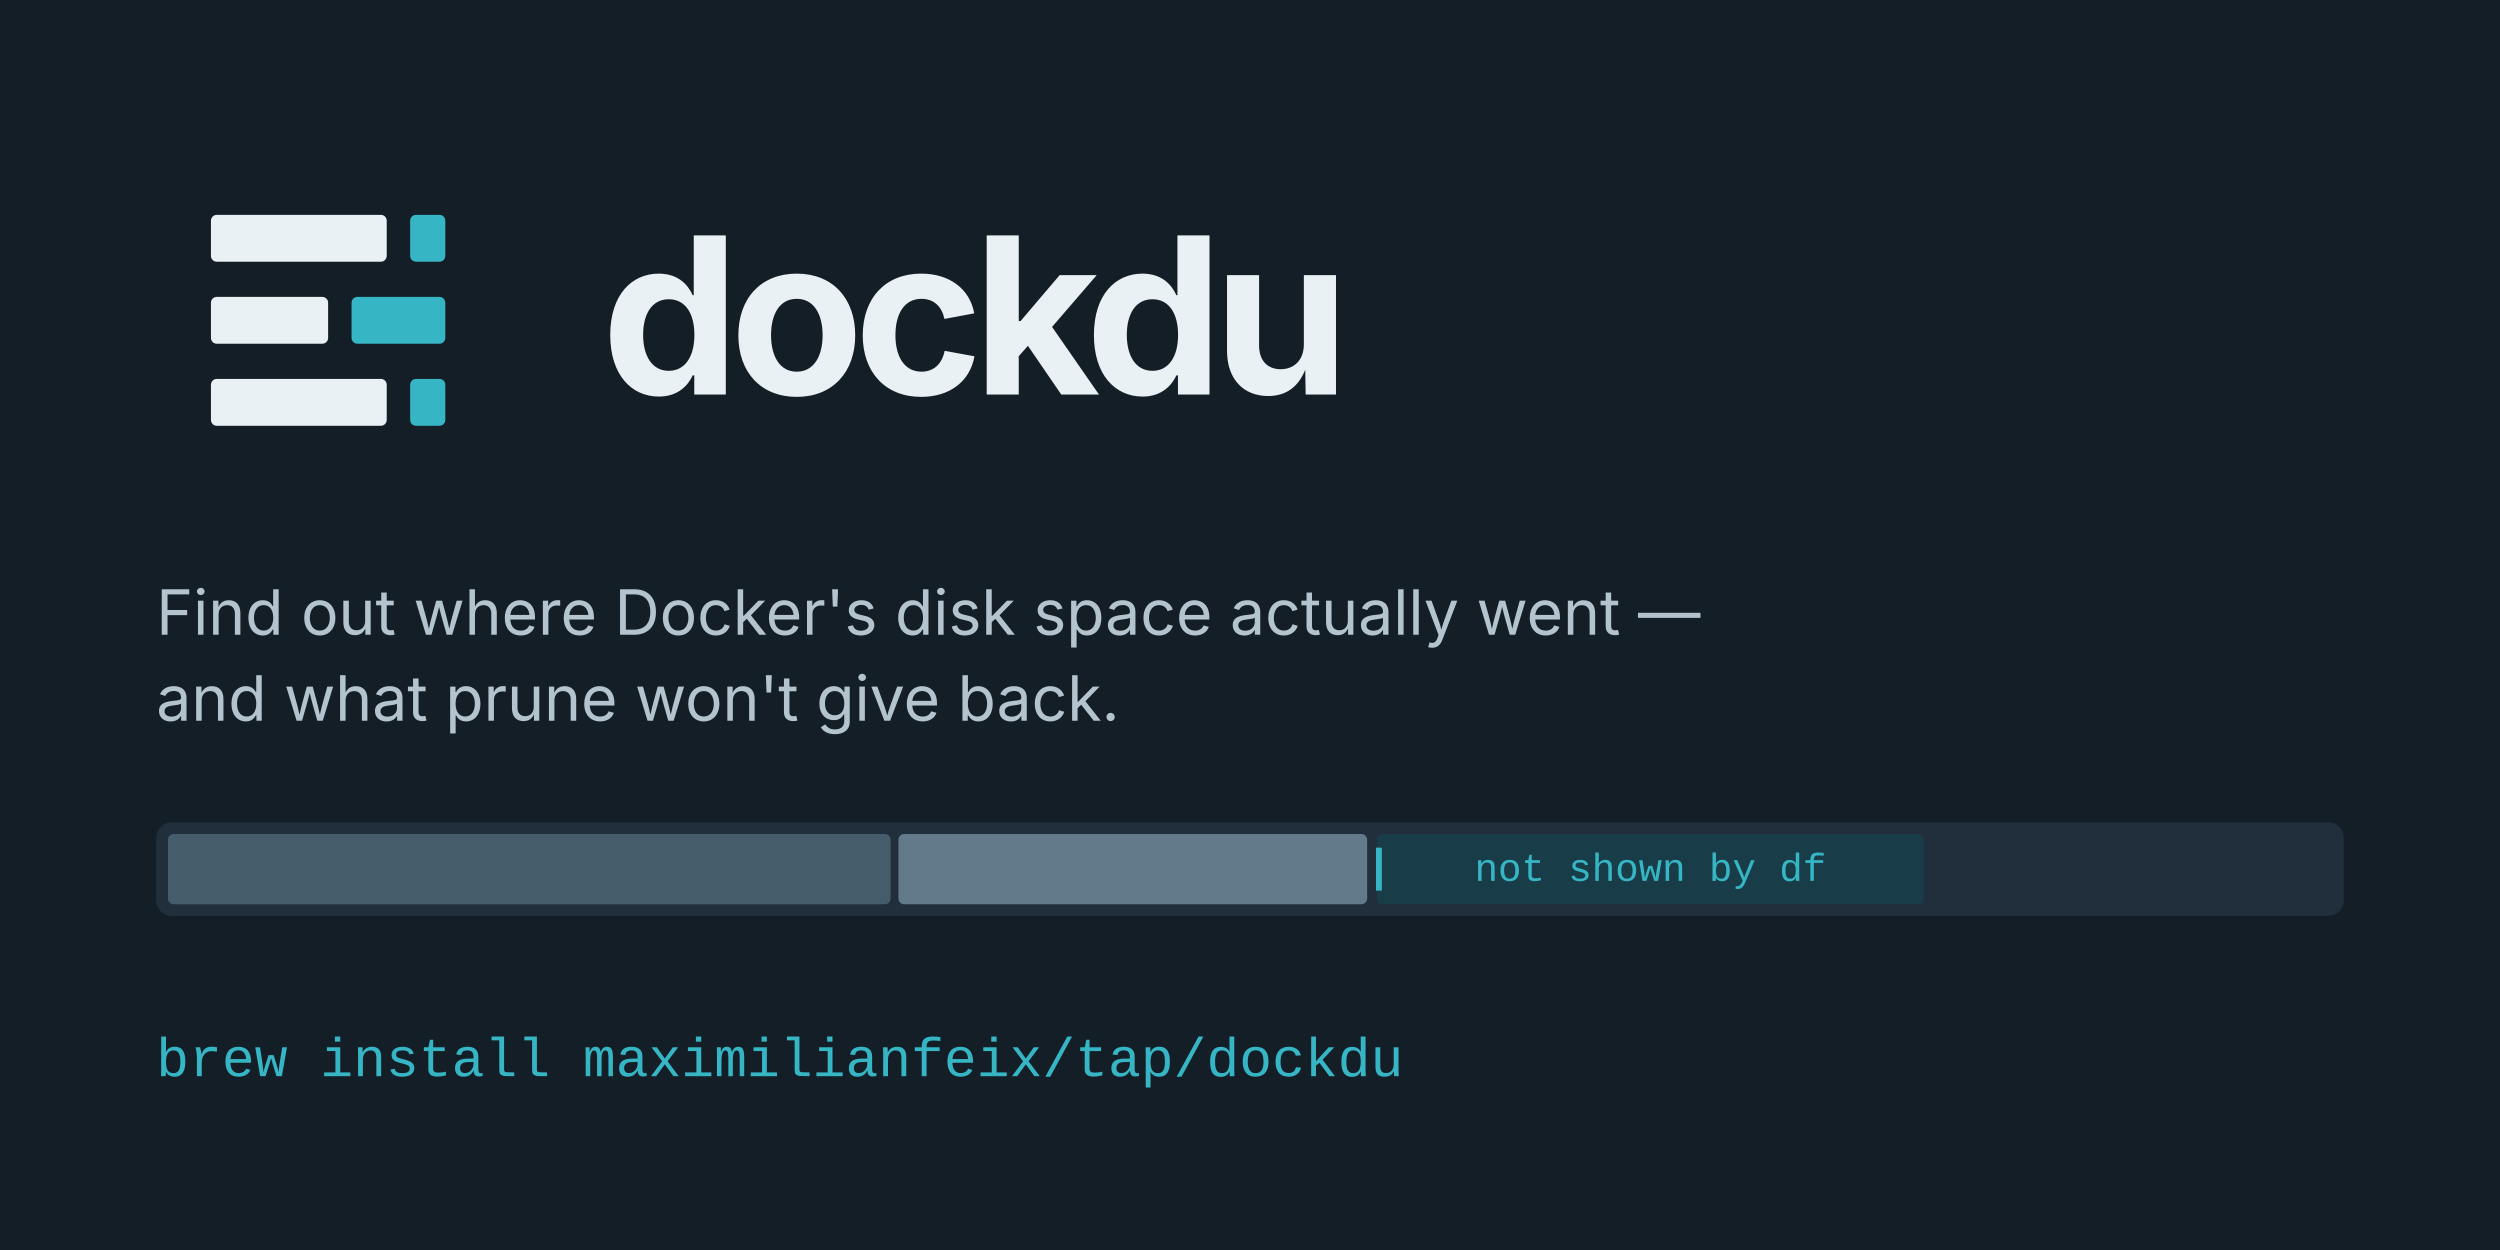
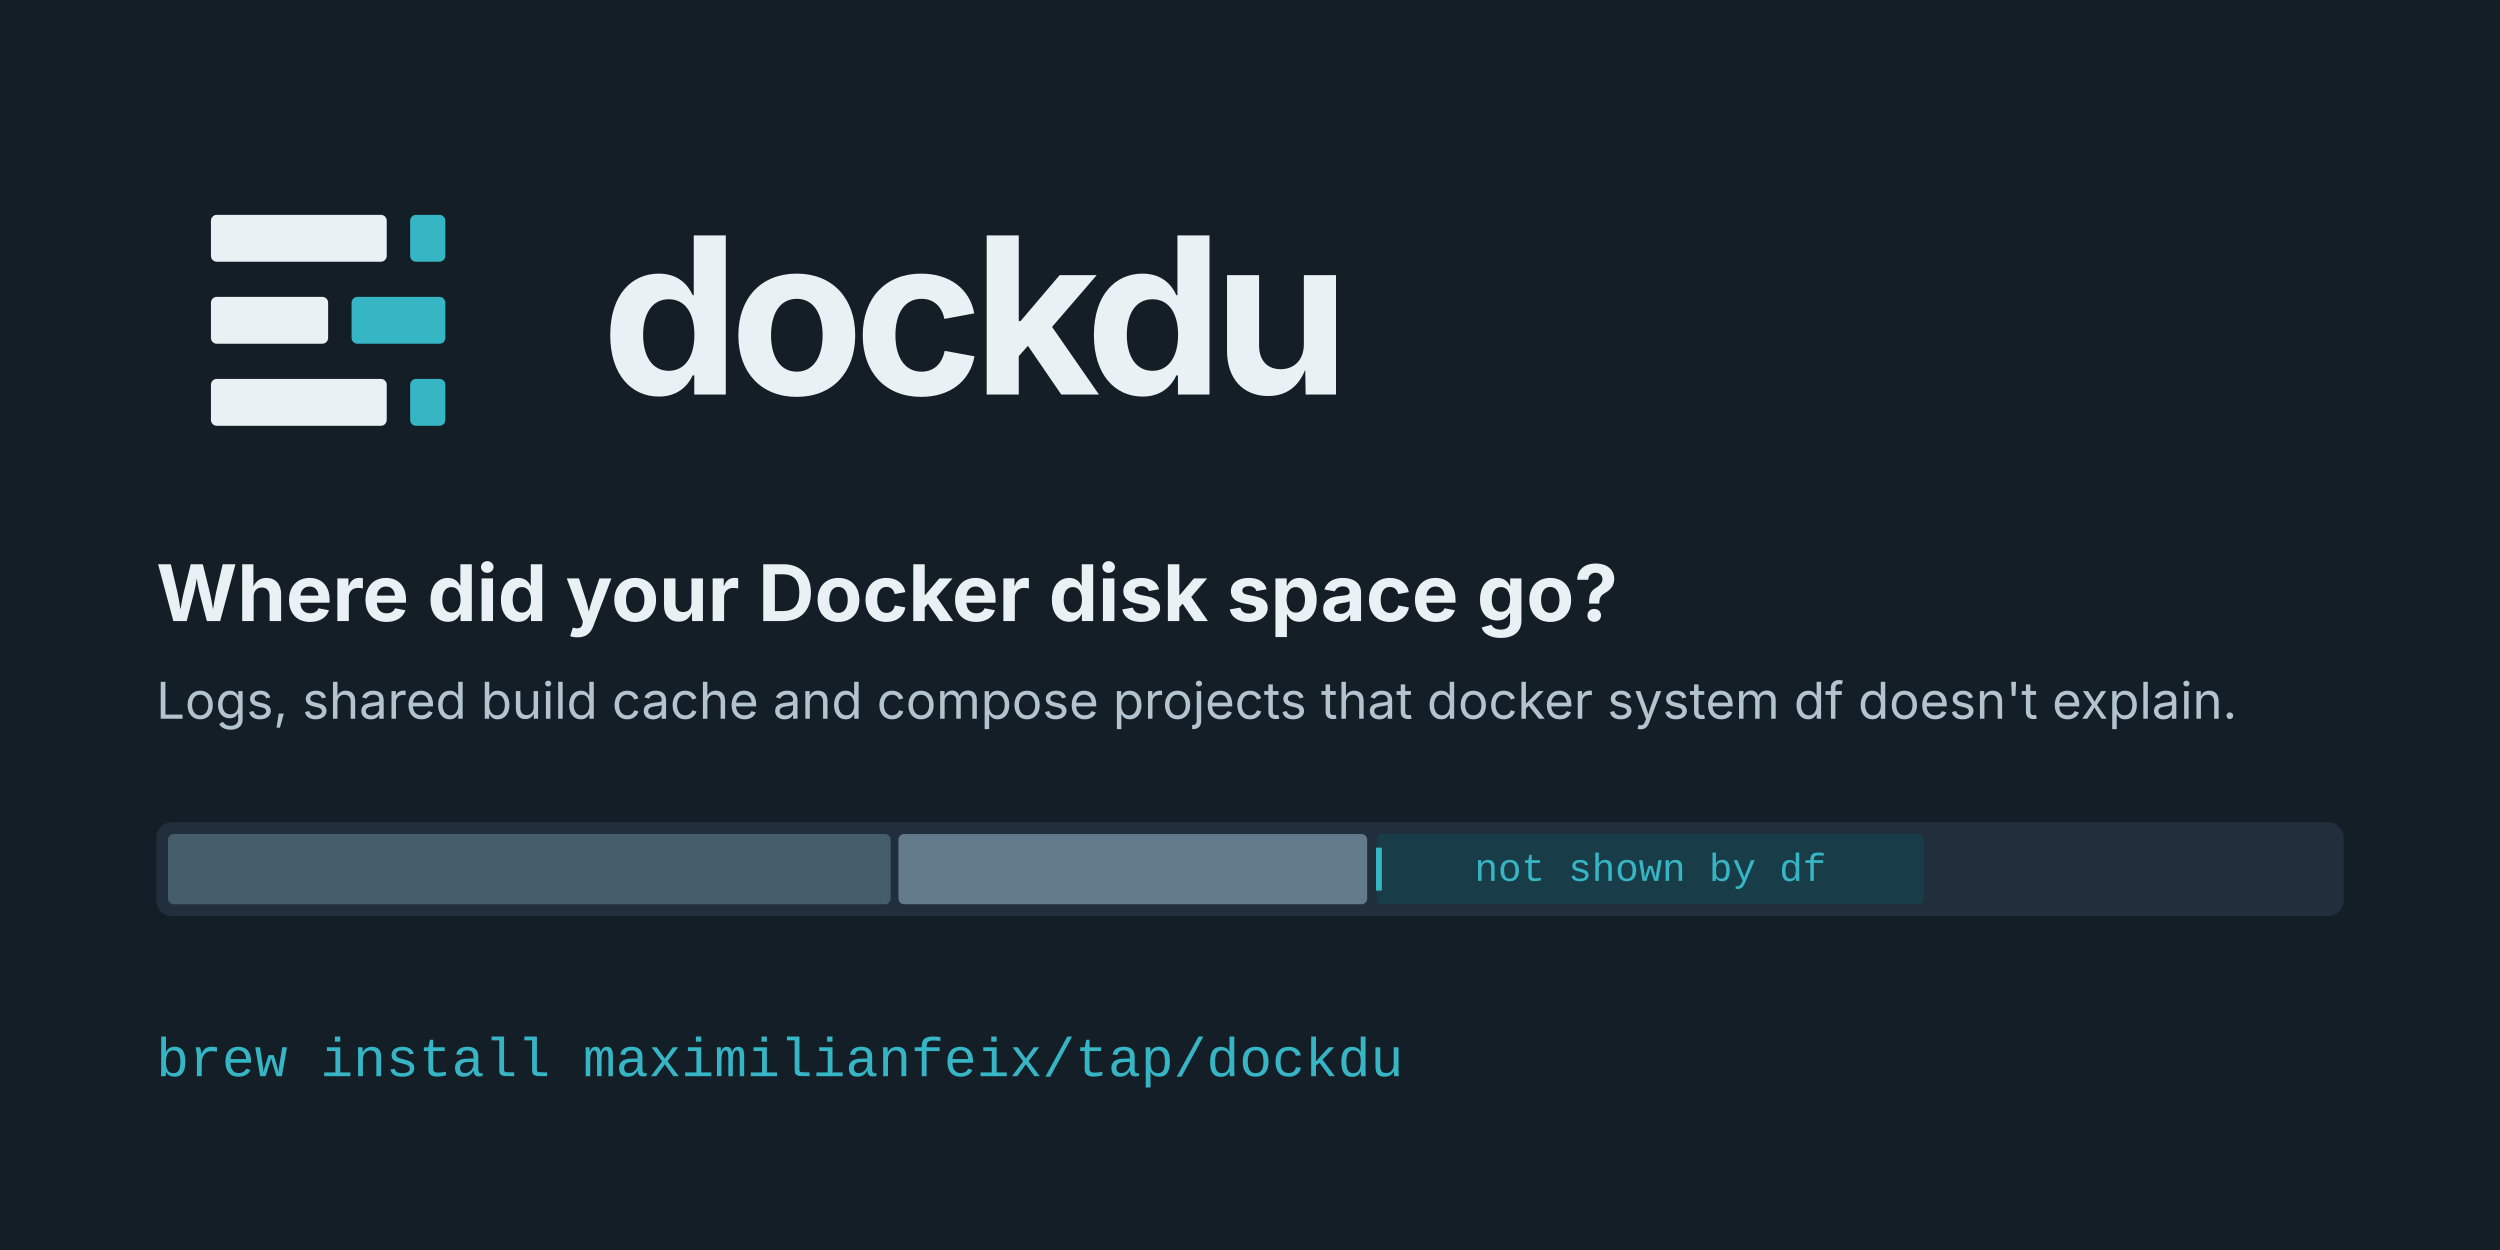
<svg xmlns="http://www.w3.org/2000/svg" width="1280" height="640" viewBox="0 0 1280 640" role="img" aria-labelledby="title desc">
  <g font-family="ui-sans-serif, system-ui, -apple-system, &quot;Segoe UI&quot;, Inter, sans-serif">
    <rect width="1280" height="640" fill="#141E27" />
    <g transform="translate(72 68) scale(0.75)">
      <rect width="256" height="256" rx="48" fill="#141E27" />
      <g fill="#EAF1F4">
        <rect x="48" y="56" width="120" height="32" rx="4" />
        <rect x="48" y="112" width="80" height="32" rx="4" />
        <rect x="48" y="168" width="120" height="32" rx="4" />
      </g>
      <g fill="#36B6C5">
        <rect x="184" y="56" width="24" height="32" rx="4" />
        <rect x="144" y="112" width="64" height="32" rx="4" />
        <rect x="184" y="168" width="24" height="32" rx="4" />
      </g>
    </g>
    <text x="308" y="202" font-size="112" font-weight="750" letter-spacing="-5" fill="#EAF1F4">dockdu</text>
-     <text x="80" y="325" font-size="32" fill="#B4C4CE">
-       <tspan x="80">Find out where Docker's disk space actually went —</tspan>
-       <tspan x="80" dy="44"> and what prune won't give back.</tspan>
-     </text>
+     <text x="80" y="318" font-size="40" font-weight="650" fill="#EAF1F4">Where did your Docker disk space go?</text>
+     <text x="80" y="368" font-size="26" fill="#B4C4CE">Logs, shared build cache and compose projects that docker system df doesn't explain.</text>
    <g transform="translate(80 421)">
      <rect width="1120" height="48" rx="8" fill="#202F3B" />
      <rect x="6" y="6" width="370" height="36" rx="3" fill="#455C6B" />
      <rect x="380" y="6" width="240" height="36" rx="3" fill="#627A89" />
      <rect x="625" y="6" width="280" height="36" rx="3" fill="#193D48" />
      <path d="M626 13V35" stroke="#36B6C5" stroke-width="3" />
      <text x="765" y="30" text-anchor="middle" font-family="ui-monospace, SFMono-Regular, Menlo, Monaco, Consolas, &quot;Liberation Mono&quot;, monospace" font-size="20" fill="#36B6C5">not shown by df</text>
    </g>
    <text x="80" y="551" font-family="ui-monospace, SFMono-Regular, Menlo, Monaco, Consolas, &quot;Liberation Mono&quot;, monospace" font-size="28" fill="#36B6C5">brew install maximilianfeix/tap/dockdu</text>
  </g>
</svg>
